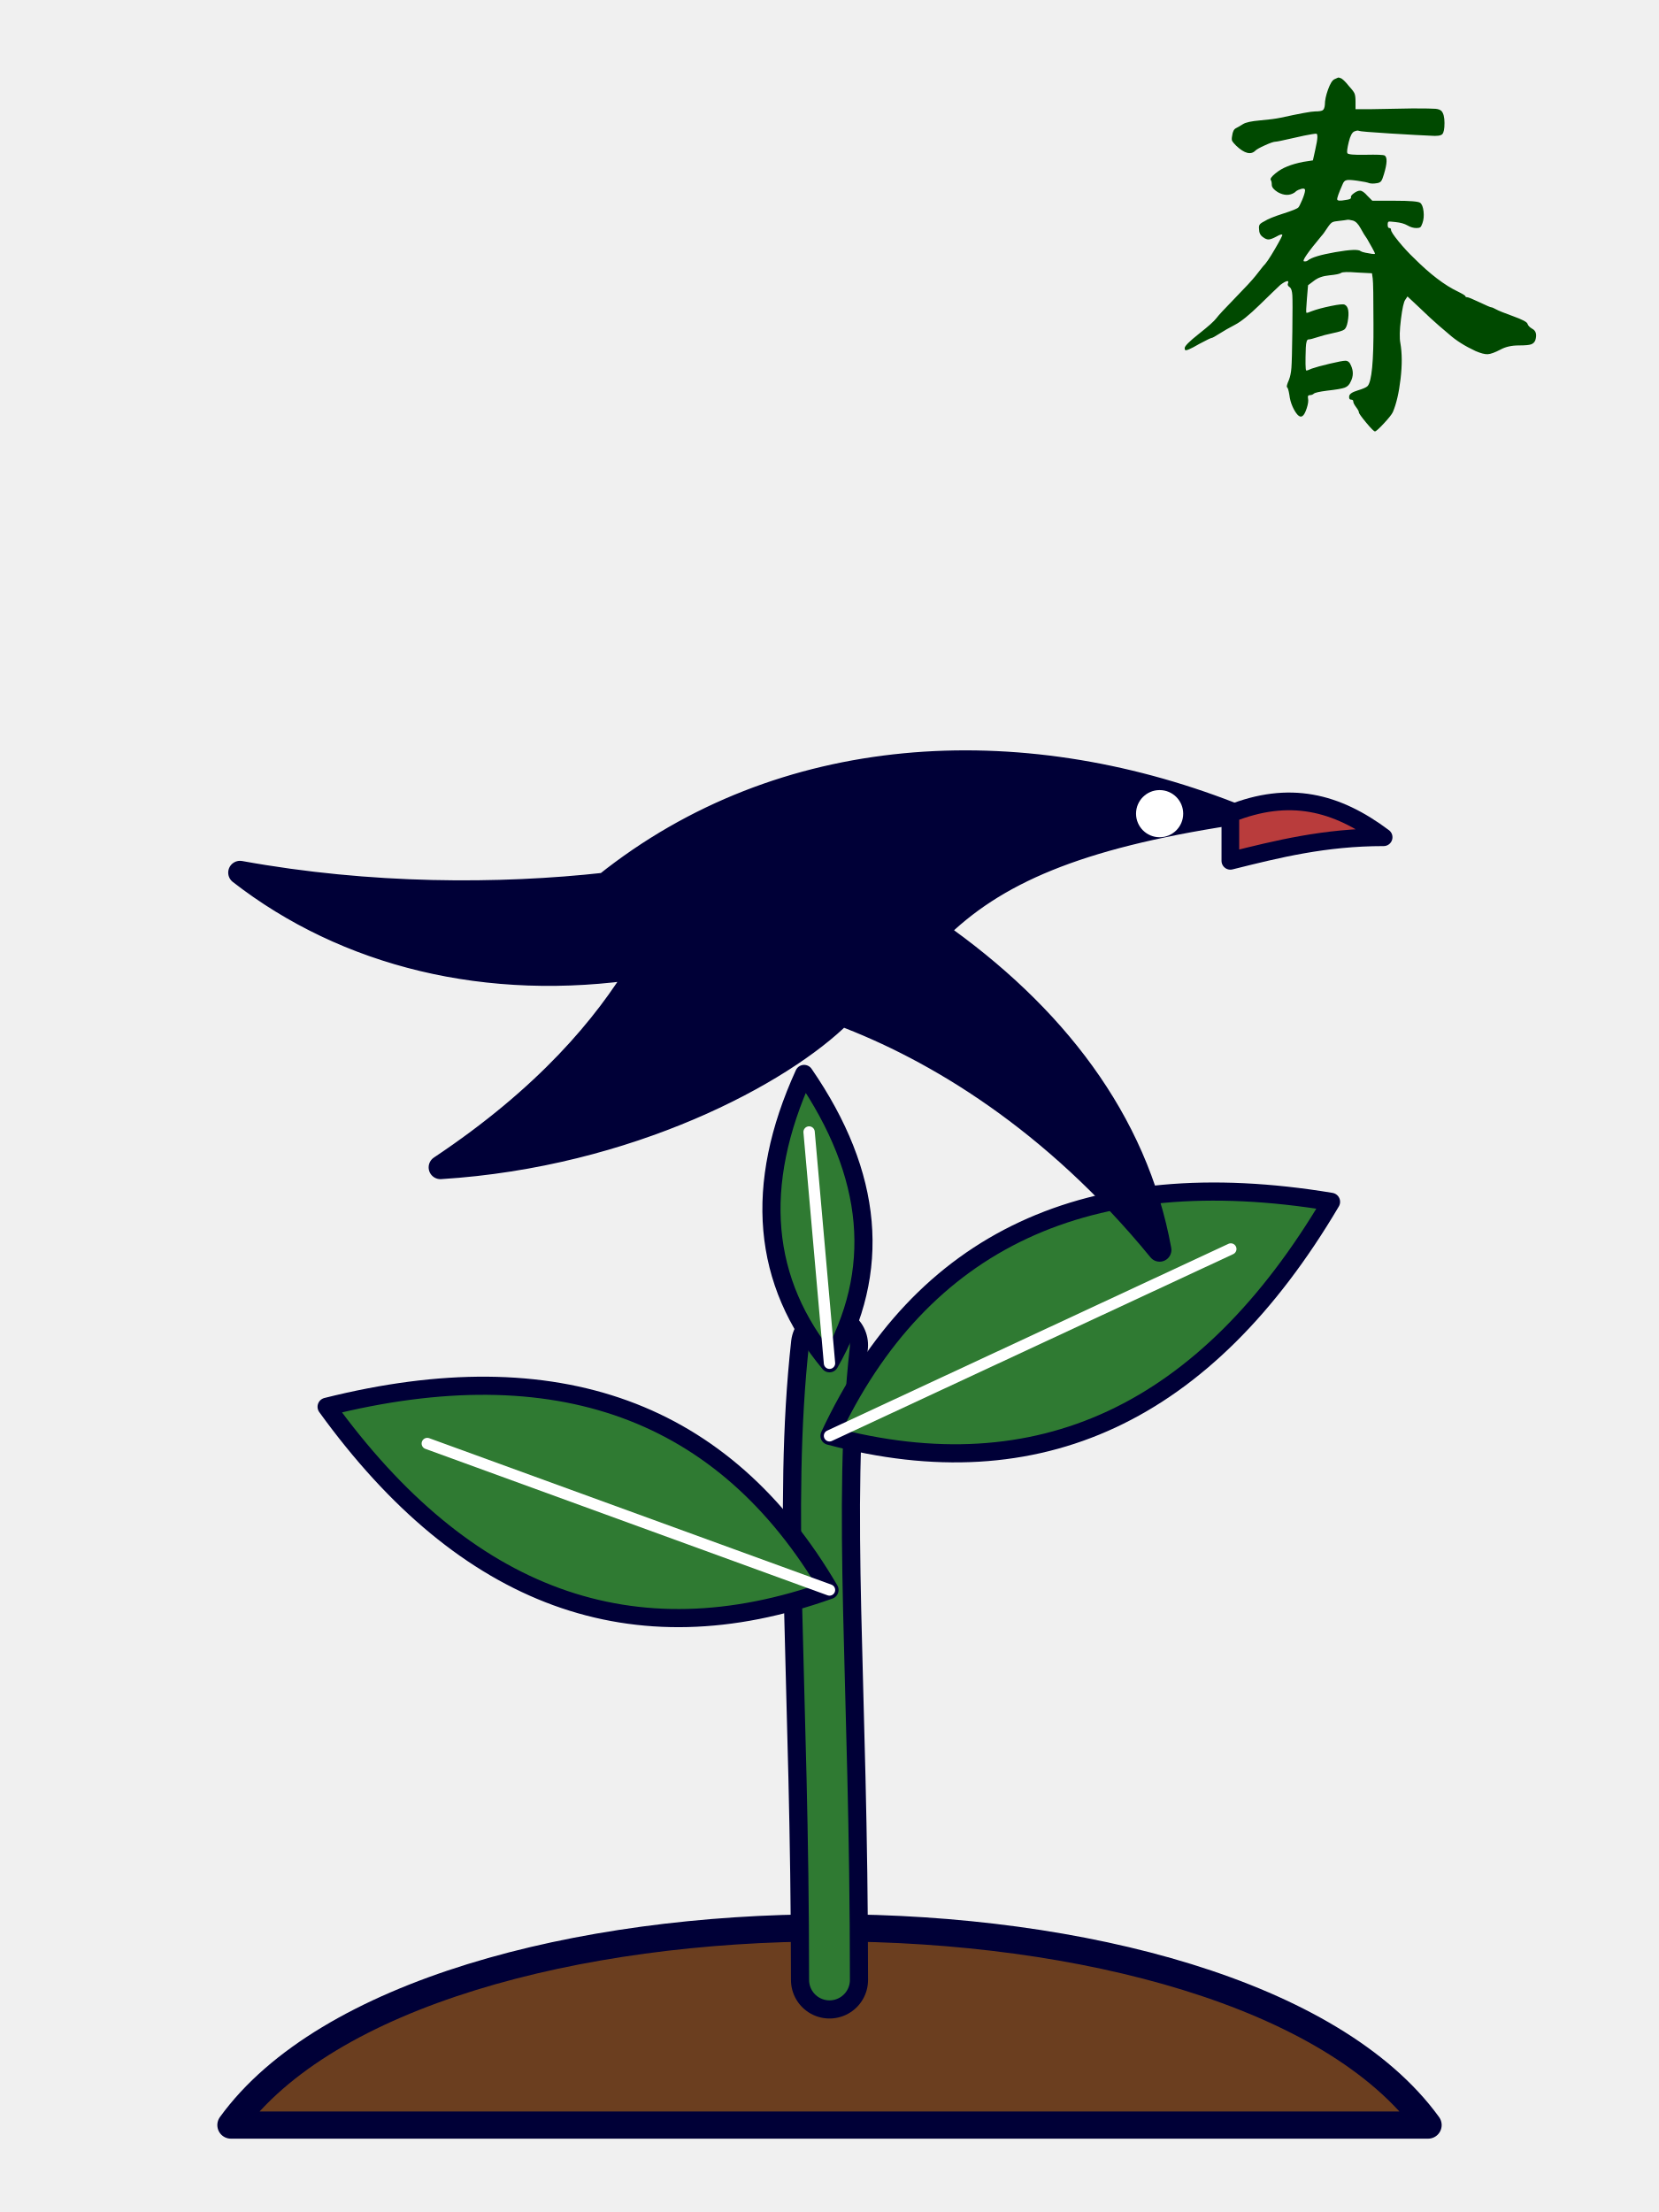
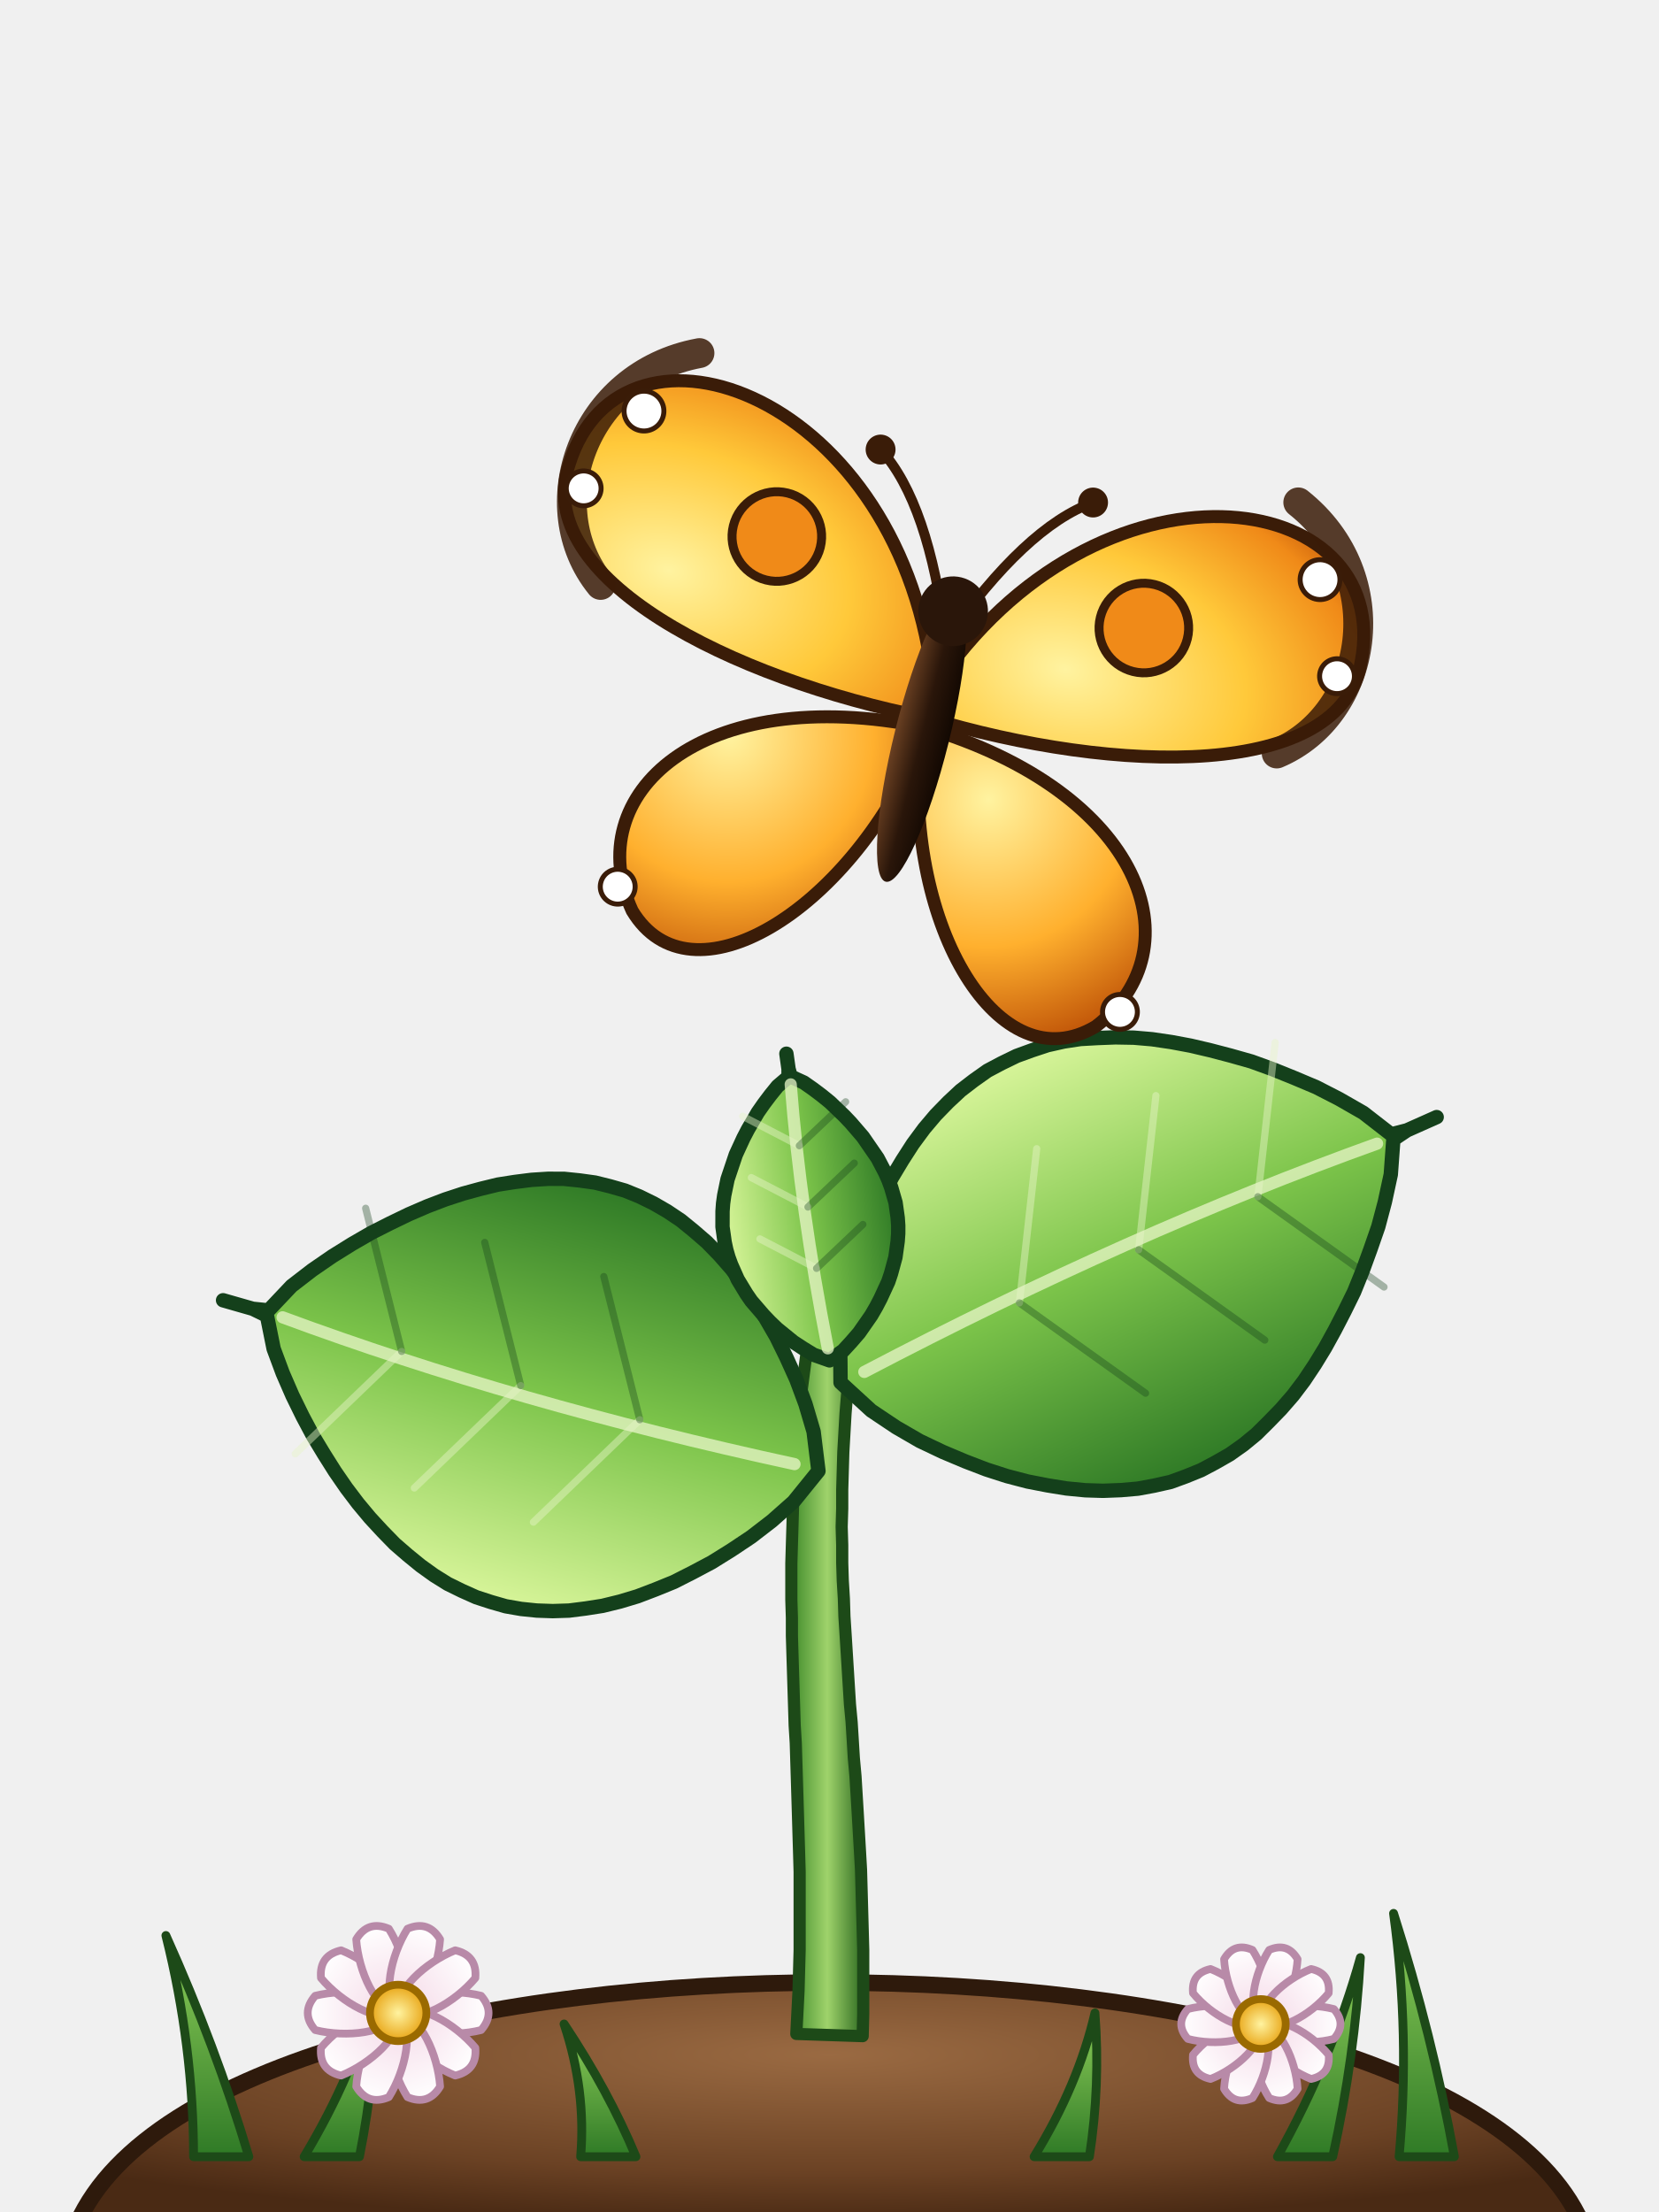
<svg xmlns="http://www.w3.org/2000/svg" width="300" height="400" viewBox="0 0 300 400">
-   <g transform="translate(150 258) scale(0.82) translate(-150 -244)">
-     <path d="M18 398 C60 340 240 340 282 398Z" fill="#6b3e1f" stroke="#000037" stroke-width="6" stroke-linecap="round" stroke-linejoin="round" />
-     <path d="M150 366 C150 300 146 262 150 226" fill="none" stroke="#000037" stroke-width="17" stroke-linecap="round" stroke-linejoin="round" />
-     <path d="M150 366 C150 300 146 262 150 226" fill="none" stroke="#2f7a32" stroke-width="9" stroke-linecap="round" stroke-linejoin="round" />
-     <path d="M150.0,280.0 Q85.1,303.2 39.1,239.6 Q115.2,220.5 150.0,280.0Z" fill="#2f7a32" stroke="#000037" stroke-width="4" stroke-linecap="round" stroke-linejoin="round" />
-     <path d="M150.0,280.0 L61.3,247.7" fill="none" stroke="#ffffff" stroke-width="2.5" stroke-linecap="round" stroke-linejoin="round" />
-     <path d="M150.0,246.0 Q180.3,181.1 260.6,194.4 Q219.2,264.5 150.0,246.0Z" fill="#2f7a32" stroke="#000037" stroke-width="4" stroke-linecap="round" stroke-linejoin="round" />
-     <path d="M150.0,246.0 L238.5,204.8" fill="none" stroke="#ffffff" stroke-width="2.5" stroke-linecap="round" stroke-linejoin="round" />
-     <path d="M150.0,230.0 Q127.6,203.1 144.4,166.2 Q167.4,199.6 150.0,230.0Z" fill="#2f7a32" stroke="#000037" stroke-width="4" stroke-linecap="round" stroke-linejoin="round" />
-     <path d="M150.0,230.0 L145.5,179.0" fill="none" stroke="#ffffff" stroke-width="2.5" stroke-linecap="round" stroke-linejoin="round" />
-     <g transform="translate(150 140) scale(1.3) translate(-158 -140)">
-       <path d="M120 128 C150 104 190 102 226 116 C200 120 186 126 176 136 C196 150 210 168 214 190 C196 168 176 156 160 150 C150 160 124 174 92 176 C110 164 120 152 126 142 C100 146 76 140 58 126 C80 130 102 130 120 128Z" fill="#000037" stroke="#000037" stroke-width="4" stroke-linecap="round" stroke-linejoin="round" />
-       <path d="M226 116 C236 112 244 114 252 120 C242 120 234 122 226 124Z" fill="#b93c3c" stroke="#000037" stroke-width="3" stroke-linecap="round" stroke-linejoin="round" />
-       <circle cx="214.0" cy="116.0" r="4.0" fill="#ffffff" stroke="#ffffff" stroke-width="0" />
-     </g>
+   <defs>
+     <radialGradient id="g0" cx="0.5" cy="0.3" r="0.7">
+       <stop offset="0" stop-color="#9a6a42" />
+       <stop offset="0.7" stop-color="#6b4224" />
+       <stop offset="1" stop-color="#4a2a14" />
+     </radialGradient>
+     <linearGradient id="g1" x1="0" y1="1" x2="0" y2="0">
+       <stop offset="0" stop-color="#2f7a26" />
+       <stop offset="1" stop-color="#8fcf5a" />
+     </linearGradient>
+     <linearGradient id="g2" x1="0" y1="0" x2="1" y2="0">
+       <stop offset="0" stop-color="#3f8a2a" />
+       <stop offset="0.5" stop-color="#9fd36b" />
+       <stop offset="1" stop-color="#2e6a20" />
+     </linearGradient>
+     <linearGradient id="g3" x1="0" y1="0" x2="0" y2="1">
+       <stop offset="0" stop-color="#d8f59a" />
+       <stop offset="0.5" stop-color="#7cc44a" />
+       <stop offset="1" stop-color="#2f7a26" />
+     </linearGradient>
+     <linearGradient id="g4" x1="0" y1="0" x2="0" y2="1">
+       <stop offset="0" stop-color="#d8f59a" />
+       <stop offset="0.5" stop-color="#7cc44a" />
+       <stop offset="1" stop-color="#2f7a26" />
+     </linearGradient>
+     <linearGradient id="g5" x1="0" y1="0" x2="0" y2="1">
+       <stop offset="0" stop-color="#d8f59a" />
+       <stop offset="0.5" stop-color="#7cc44a" />
+       <stop offset="1" stop-color="#2f7a26" />
+     </linearGradient>
+     <linearGradient id="g6" x1="0" y1="0" x2="1" y2="0">
+       <stop offset="0" stop-color="#f4d7e6" />
+       <stop offset="1" stop-color="#ffffff" />
+     </linearGradient>
+     <radialGradient id="g7" cx="0.5" cy="0.5" r="0.5">
+       <stop offset="0" stop-color="#fff3a0" />
+       <stop offset="1" stop-color="#e8a414" />
+     </radialGradient>
+     <linearGradient id="g8" x1="0" y1="0" x2="1" y2="0">
+       <stop offset="0" stop-color="#f4d7e6" />
+       <stop offset="1" stop-color="#ffffff" />
+     </linearGradient>
+     <radialGradient id="g9" cx="0.5" cy="0.5" r="0.5">
+       <stop offset="0" stop-color="#fff3a0" />
+       <stop offset="1" stop-color="#e8a414" />
+     </radialGradient>
+     <radialGradient id="g10" cx="0.3" cy="0.7" r="0.9">
+       <stop offset="0" stop-color="#fff3a0" />
+       <stop offset="0.5" stop-color="#ffc93a" />
+       <stop offset="0.85" stop-color="#f08a18" />
+       <stop offset="1" stop-color="#c45a0a" />
+     </radialGradient>
+     <radialGradient id="g11" cx="0.3" cy="0.2" r="0.9">
+       <stop offset="0" stop-color="#fff3a0" />
+       <stop offset="0.6" stop-color="#ffb02e" />
+       <stop offset="1" stop-color="#c45a0a" />
+     </radialGradient>
+     <linearGradient id="g12" x1="0" y1="0" x2="1" y2="0">
+       <stop offset="0" stop-color="#6a4022" />
+       <stop offset="0.5" stop-color="#2a160a" />
+       <stop offset="1" stop-color="#120802" />
+     </linearGradient>
+   </defs>
+   <path d="M14,402 C40,344 260,344 286,402Z" fill="url(#g0)" stroke="#2e1a0c" stroke-width="3" stroke-linejoin="round" stroke-linecap="round" />
+   <path d="M35,390 Q35.0,370.0 30,350 Q39.0,370.0 45,390Z" fill="url(#g1)" stroke="#1d4a18" stroke-width="1.6" stroke-linejoin="round" stroke-linecap="round" />
+   <path d="M55,390 Q64.0,375.0 68,360 Q68.0,375.0 65,390Z" fill="url(#g1)" stroke="#1d4a18" stroke-width="1.6" stroke-linejoin="round" stroke-linecap="round" />
+   <path d="M231,390 Q241.0,372.0 246,354 Q245.0,372.0 241,390Z" fill="url(#g1)" stroke="#1d4a18" stroke-width="1.6" stroke-linejoin="round" stroke-linecap="round" />
+   <path d="M253,390 Q255.0,368.0 252,346 Q259.0,368.0 263,390Z" fill="url(#g1)" stroke="#1d4a18" stroke-width="1.6" stroke-linejoin="round" stroke-linecap="round" />
+   <path d="M105,390 Q106.0,378.0 102,366 Q110.0,378.0 115,390Z" fill="url(#g1)" stroke="#1d4a18" stroke-width="1.6" stroke-linejoin="round" stroke-linecap="round" />
+   <path d="M187,390 Q195.0,377.0 198,364 Q199.0,377.0 197,390Z" fill="url(#g1)" stroke="#1d4a18" stroke-width="1.6" stroke-linejoin="round" stroke-linecap="round" />
+   <path d="M156,368.2 L156.1,364.2 L156.1,360.3 L156.1,356.4 L156.1,352.6 L156,348.9 L155.9,345.3 L155.8,341.7 L155.7,338.1 L155.5,334.6 L155.3,331.2 L155.1,327.8 L154.9,324.5 L154.7,321.2 L154.4,317.9 L154.2,314.6 L154,311.4 L153.7,308.2 L153.5,305 L153.3,301.8 L153.1,298.6 L152.9,295.4 L152.7,292.3 L152.6,289.1 L152.4,285.8 L152.3,282.6 L152.3,279.4 L152.2,276.1 L152.3,272.8 L152.3,269.4 L152.4,266 L152.5,262.6 L152.7,259.1 L152.9,255.6 L153.2,251.9 L153.6,248.3 L154,244.5 L146,243.5 L145.5,247.3 L145,251.1 L144.6,254.8 L144.3,258.5 L144,262.1 L143.7,265.6 L143.5,269.1 L143.4,272.6 L143.3,276 L143.2,279.3 L143.1,282.7 L143.1,286 L143.1,289.3 L143.2,292.6 L143.2,295.8 L143.3,299.1 L143.4,302.3 L143.5,305.5 L143.6,308.7 L143.7,312 L143.9,315.2 L144,318.5 L144.1,321.7 L144.2,325 L144.3,328.3 L144.4,331.7 L144.5,335 L144.6,338.5 L144.6,341.9 L144.6,345.4 L144.6,349 L144.6,352.6 L144.5,356.3 L144.4,360 L144.2,363.9 L144,367.8Z" fill="url(#g2)" stroke="#1d4a18" stroke-width="2.2" stroke-linejoin="round" stroke-linecap="round" />
+   <g transform="translate(148 266) rotate(196)">
+     <path d="M0,-0 L2.8,-6.6 L5.6,-11 L8.4,-14.8 L11.2,-18.1 L14,-21.2 L16.8,-23.9 L19.6,-26.5 L22.4,-28.7 L25.2,-30.8 L28,-32.6 L30.8,-34.2 L33.6,-35.5 L36.4,-36.7 L39.2,-37.6 L42,-38.3 L44.8,-38.8 L47.6,-39.1 L50.4,-39.1 L53.2,-39 L56,-38.6 L58.8,-38.1 L61.6,-37.3 L64.4,-36.3 L67.2,-35.1 L70,-33.8 L72.8,-32.2 L75.6,-30.5 L78.4,-28.6 L81.2,-26.5 L84,-24.2 L86.8,-21.7 L89.6,-19.1 L92.4,-16.2 L95.2,-13.1 L98,-9.7 L100.8,-5.9 L103.6,-0.5 L106.4,-0 L109.2,-0 L112,-0 L112,0 L109.2,0 L106.4,0 L103.6,0.5 L100.8,5.9 L98,9.7 L95.2,13.1 L92.4,16.2 L89.6,19.1 L86.8,21.7 L84,24.2 L81.2,26.5 L78.4,28.6 L75.6,30.5 L72.8,32.2 L70,33.8 L67.2,35.1 L64.4,36.3 L61.6,37.3 L58.8,38.1 L56,38.6 L53.2,39 L50.4,39.1 L47.6,39.1 L44.8,38.8 L42,38.3 L39.2,37.6 L36.4,36.7 L33.6,35.5 L30.8,34.2 L28,32.6 L25.2,30.8 L22.4,28.7 L19.6,26.5 L16.8,23.9 L14,21.2 L11.2,18.1 L8.4,14.8 L5.6,11 L2.8,6.6 L0,0Z" fill="url(#g3)" stroke="#14401b" stroke-width="2.6" stroke-linejoin="round" stroke-linecap="round" />
+     <path d="M4.5,0 Q56,-3.4 100.8,0" fill="none" stroke="#e8f5c8" stroke-width="2.2" stroke-linecap="round" stroke-linejoin="round" stroke-opacity="0.75" />
+     <path d="M33.6,0 L47,-23.1" fill="none" stroke="#e8f5c8" stroke-width="1.3" stroke-linecap="round" stroke-linejoin="round" stroke-opacity="0.45" />
+     <path d="M33.6,0 L47,23.1" fill="none" stroke="#14401b" stroke-width="1.3" stroke-linecap="round" stroke-linejoin="round" stroke-opacity="0.35" />
+     <path d="M56,0 L69.4,-23.1" fill="none" stroke="#e8f5c8" stroke-width="1.3" stroke-linecap="round" stroke-linejoin="round" stroke-opacity="0.45" />
+     <path d="M56,0 L69.4,23.1" fill="none" stroke="#14401b" stroke-width="1.3" stroke-linecap="round" stroke-linejoin="round" stroke-opacity="0.35" />
+     <path d="M78.4,0 L91.8,-23.1" fill="none" stroke="#e8f5c8" stroke-width="1.3" stroke-linecap="round" stroke-linejoin="round" stroke-opacity="0.45" />
+     <path d="M78.4,0 L91.8,23.1" fill="none" stroke="#14401b" stroke-width="1.3" stroke-linecap="round" stroke-linejoin="round" stroke-opacity="0.35" />
  </g>
-   <path d="M405 754Q405 771 413.5 794.5Q422 818 430.5 822.0Q439 826 440.5 826.5Q442 827 447 825Q454 823 470 803Q482 790 484.5 783.5Q487 777 487 763V742H530L640 744Q690 744 701.0 743.0Q712 742 717 737Q725 728 725 705Q725 681 719.0 675.0Q713 669 688 671Q661 672 579 677Q499 682 496.0 684.0Q493 686 484.0 682.5Q475 679 469.0 654.5Q463 630 465.0 624.5Q467 619 513.5 620.0Q560 621 565 618Q576 611 563 568Q559 554 555.5 549.5Q552 545 544 544Q532 542 524 544Q517 547 492.5 550.5Q468 554 463 552Q456 551 452 540Q437 506 438.0 500.5Q439 495 460 499Q468 500 471.5 501.5Q475 503 475 506Q473 510 482.5 517.0Q492 524 499 524Q507 524 519 510L532 497H593Q653 497 660.0 491.5Q667 486 669.0 468.5Q671 451 666 437Q663 428 660.0 426.0Q657 424 650 424Q638 424 626.0 431.0Q614 438 594 440Q578 442 575.5 441.0Q573 440 573 433Q573 424 577.5 424.0Q582 424 582 419Q582 413 602.0 388.5Q622 364 643 344Q708 279 761 254Q781 244 781.0 241.5Q781 239 785.5 239.0Q790 239 818.5 225.5Q847 212 850.0 212.0Q853 212 863.0 206.5Q873 201 909.0 188.0Q945 175 947.0 168.0Q949 161 959 155Q975 147 968 124Q965 116 957.0 113.0Q949 110 924 110Q895 110 875 99Q852 87 840.5 86.5Q829 86 808 95Q765 115 737 140Q732 144 710.0 163.0Q688 182 657 212L626 241L620 232Q614 224 608.5 180.0Q603 136 607 116Q614 76 607.5 20.5Q601 -35 587 -68Q583 -77 563.0 -98.5Q543 -120 539 -120Q535 -120 515.5 -96.5Q496 -73 496 -69Q496 -65 488.5 -55.0Q481 -45 481.0 -40.0Q481 -35 475.0 -35.0Q469 -35 470.0 -26.0Q471 -17 492.5 -10.5Q514 -4 519 1Q536 18 535 167Q535 275 533 289L531 303L492 305Q454 308 448.5 304.0Q443 300 417.0 297.5Q391 295 376 283L360 271L357 235Q354 199 355.5 197.5Q357 196 371 202Q390 209 421.5 215.5Q453 222 458 219Q473 212 466 173Q463 157 457.0 152.5Q451 148 427 143Q403 138 385.0 132.0Q367 126 361.0 126.0Q355 126 354 104Q352 47 355 43Q357 42 370 48Q384 53 417.5 61.0Q451 69 460 69Q470 69 475 56Q485 34 474 13Q469 1 458.0 -3.0Q447 -7 411 -11Q380 -15 375.5 -19.0Q371 -23 364.5 -23.0Q358 -23 360.0 -32.0Q362 -41 356.5 -58.0Q351 -75 345 -79Q339 -83 332.0 -75.5Q325 -68 318.5 -53.5Q312 -39 310 -22Q307 -4 304.0 -2.0Q301 0 309 18Q314 31 315.5 50.0Q317 69 318 147Q319 228 318.0 244.0Q317 260 312 265Q304 270 306 275Q309 283 304 282Q298 281 286 272Q272 259 230.5 218.5Q189 178 165.0 165.5Q141 153 123.0 141.5Q105 130 102.0 130.0Q99 130 69 114Q33 93 31 98Q30 100 30 103Q30 111 68.0 141.0Q106 171 114.5 182.5Q123 194 164.5 236.5Q206 279 219.5 296.0Q233 313 240 322Q250 331 271.5 368.0Q293 405 291 406Q289 409 275 401Q262 394 255.0 393.5Q248 393 239 400Q229 407 229 421Q228 429 230.5 433.0Q233 437 243 442Q257 451 293.0 462.5Q329 474 334 479Q337 482 344.0 498.5Q351 515 352 524Q353 534 334 526Q329 524 324 519Q304 506 279 520Q263 530 263.0 539.5Q263 549 260 553Q258 558 272.5 570.0Q287 582 305 589Q322 596 347 601L373 605L379 632Q385 658 385 668Q385 675 383.0 676.0Q381 677 370 675Q356 673 317.0 664.0Q278 655 273 655Q266 655 245.0 645.5Q224 636 219 631Q201 613 168 644Q159 653 157.0 657.0Q155 661 157 671Q159 687 167.0 691.0Q175 695 186.0 702.0Q197 709 232.0 712.0Q267 715 286 719Q364 736 379 736Q394 736 399.0 739.0Q404 742 405 754ZM518 395Q510 406 500.5 423.5Q491 441 480.0 444.0Q469 447 464.5 446.0Q460 445 442 443Q430 442 425.0 439.5Q420 437 412 425Q401 408 396 403Q341 337 349 335Q355 334 359 337Q373 349 433.0 359.5Q493 370 501 362Q504 360 513.5 358.0Q523 356 530.5 355.0Q538 354 539 355Q539 358 531.0 372.0Q523 386 518 395Z" fill="#004900" transform="translate(212.2 69.9) scale(0.0676 -0.0676)" />
+   <g transform="translate(152 250) rotate(-24)">
+     <path d="M0,-0 L3,-6.9 L5.9,-11.5 L8.8,-15.5 L11.8,-19 L14.8,-22.2 L17.7,-25.1 L20.6,-27.7 L23.6,-30.1 L26.6,-32.2 L29.5,-34.1 L32.5,-35.8 L35.4,-37.2 L38.4,-38.4 L41.3,-39.4 L44.2,-40.1 L47.2,-40.7 L50.1,-40.9 L53.1,-41 L56,-40.8 L59,-40.5 L62,-39.9 L64.9,-39.1 L67.8,-38 L70.8,-36.8 L73.8,-35.4 L76.7,-33.8 L79.7,-31.9 L82.6,-29.9 L85.5,-27.7 L88.5,-25.3 L91.5,-22.8 L94.4,-20 L97.3,-17 L100.3,-13.8 L103.2,-10.2 L106.2,-6.1 L109.2,-0.5 L112.1,-0 L115,-0 L118,-0 L118,0 L115,0 L112.1,0 L109.2,0.5 L106.2,6.1 L103.2,10.2 L100.3,13.8 L97.3,17 L94.4,20 L91.5,22.8 L88.5,25.3 L85.5,27.7 L82.6,29.9 L79.7,31.9 L76.7,33.8 L73.8,35.4 L70.8,36.8 L67.8,38 L64.9,39.1 L62,39.9 L59,40.5 L56,40.8 L53.1,41 L50.1,40.9 L47.2,40.7 L44.2,40.1 L41.3,39.4 L38.4,38.4 L35.4,37.2 L32.5,35.8 L29.5,34.1 L26.6,32.2 L23.6,30.1 L20.6,27.7 L17.7,25.1 L14.8,22.2 L11.8,19 L8.8,15.5 L5.9,11.5 L3,6.9 L0,0Z" fill="url(#g4)" stroke="#14401b" stroke-width="2.6" stroke-linejoin="round" stroke-linecap="round" />
+     <path d="M4.7,0 Q59,-3.5 106.2,0" fill="none" stroke="#e8f5c8" stroke-width="2.2" stroke-linecap="round" stroke-linejoin="round" stroke-opacity="0.75" />
+     <path d="M35.4,0 L49.6,-24.2" fill="none" stroke="#e8f5c8" stroke-width="1.3" stroke-linecap="round" stroke-linejoin="round" stroke-opacity="0.45" />
+     <path d="M35.4,0 L49.6,24.2" fill="none" stroke="#14401b" stroke-width="1.3" stroke-linecap="round" stroke-linejoin="round" stroke-opacity="0.35" />
+     <path d="M59,0 L73.2,-24.2" fill="none" stroke="#e8f5c8" stroke-width="1.3" stroke-linecap="round" stroke-linejoin="round" stroke-opacity="0.45" />
+     <path d="M59,0 L73.2,24.2" fill="none" stroke="#14401b" stroke-width="1.3" stroke-linecap="round" stroke-linejoin="round" stroke-opacity="0.35" />
+     <path d="M82.6,0 L96.8,-24.2" fill="none" stroke="#e8f5c8" stroke-width="1.3" stroke-linecap="round" stroke-linejoin="round" stroke-opacity="0.45" />
+     <path d="M82.6,0 L96.8,24.2" fill="none" stroke="#14401b" stroke-width="1.3" stroke-linecap="round" stroke-linejoin="round" stroke-opacity="0.35" />
+   </g>
+   <g transform="translate(150 246) rotate(-98)">
+     <path d="M0,-0 L1.4,-2.7 L2.8,-4.4 L4.2,-6 L5.6,-7.3 L7,-8.6 L8.4,-9.7 L9.8,-10.7 L11.2,-11.6 L12.6,-12.5 L14,-13.2 L15.4,-13.8 L16.8,-14.4 L18.2,-14.8 L19.6,-15.2 L21,-15.5 L22.4,-15.7 L23.8,-15.8 L25.2,-15.8 L26.6,-15.8 L28,-15.6 L29.4,-15.4 L30.8,-15.1 L32.2,-14.7 L33.6,-14.2 L35,-13.7 L36.4,-13 L37.8,-12.3 L39.2,-11.6 L40.6,-10.7 L42,-9.8 L43.4,-8.8 L44.8,-7.7 L46.2,-6.6 L47.6,-5.3 L49,-3.9 L50.4,-2.4 L51.8,-0.2 L53.2,-0 L54.6,-0 L56,-0 L56,0 L54.6,0 L53.2,0 L51.8,0.2 L50.4,2.4 L49,3.9 L47.6,5.3 L46.2,6.6 L44.8,7.7 L43.4,8.8 L42,9.8 L40.6,10.7 L39.2,11.6 L37.8,12.3 L36.4,13 L35,13.7 L33.6,14.2 L32.2,14.7 L30.8,15.1 L29.4,15.4 L28,15.6 L26.6,15.8 L25.2,15.8 L23.8,15.8 L22.4,15.7 L21,15.5 L19.6,15.2 L18.2,14.8 L16.8,14.4 L15.4,13.8 L14,13.2 L12.6,12.5 L11.2,11.6 L9.8,10.7 L8.4,9.7 L7,8.6 L5.6,7.3 L4.2,6 L2.8,4.4 L1.4,2.7 L0,0Z" fill="url(#g5)" stroke="#14401b" stroke-width="2.6" stroke-linejoin="round" stroke-linecap="round" />
+     <path d="M2.2,0 Q28,-1.4 50.4,0" fill="none" stroke="#e8f5c8" stroke-width="2.2" stroke-linecap="round" stroke-linejoin="round" stroke-opacity="0.75" />
+     <path d="M16.8,0 L23.5,-9.4" fill="none" stroke="#e8f5c8" stroke-width="1.3" stroke-linecap="round" stroke-linejoin="round" stroke-opacity="0.45" />
+     <path d="M16.8,0 L23.5,9.4" fill="none" stroke="#14401b" stroke-width="1.3" stroke-linecap="round" stroke-linejoin="round" stroke-opacity="0.35" />
+     <path d="M28,0 L34.7,-9.4" fill="none" stroke="#e8f5c8" stroke-width="1.3" stroke-linecap="round" stroke-linejoin="round" stroke-opacity="0.45" />
+     <path d="M28,0 L34.7,9.4" fill="none" stroke="#14401b" stroke-width="1.3" stroke-linecap="round" stroke-linejoin="round" stroke-opacity="0.35" />
+     <path d="M39.2,0 L45.9,-9.4" fill="none" stroke="#e8f5c8" stroke-width="1.3" stroke-linecap="round" stroke-linejoin="round" stroke-opacity="0.45" />
+     <path d="M39.2,0 L45.9,9.4" fill="none" stroke="#14401b" stroke-width="1.3" stroke-linecap="round" stroke-linejoin="round" stroke-opacity="0.35" />
+   </g>
+   <g transform="translate(72 364) rotate(0)">
+     <path d="M0,0 C1.7,-3.7 9.4,-4.5 15,-3.1 Q17.7,0 15,3.1 C9.4,4.5 1.7,3.7 0,0Z" fill="url(#g6)" stroke="#b88aa8" stroke-width="1.4" stroke-linejoin="round" stroke-linecap="round" />
+   </g>
+   <g transform="translate(72 364) rotate(36)">
+     <path d="M0,0 C1.7,-3.7 9.4,-4.5 15,-3.1 Q17.7,0 15,3.1 C9.4,4.5 1.7,3.7 0,0Z" fill="url(#g6)" stroke="#b88aa8" stroke-width="1.4" stroke-linejoin="round" stroke-linecap="round" />
+   </g>
+   <g transform="translate(72 364) rotate(72)">
+     <path d="M0,0 C1.7,-3.7 9.4,-4.5 15,-3.1 Q17.7,0 15,3.1 C9.4,4.5 1.7,3.7 0,0Z" fill="url(#g6)" stroke="#b88aa8" stroke-width="1.4" stroke-linejoin="round" stroke-linecap="round" />
+   </g>
+   <g transform="translate(72 364) rotate(108)">
+     <path d="M0,0 C1.7,-3.7 9.4,-4.5 15,-3.1 Q17.7,0 15,3.1 C9.4,4.5 1.7,3.7 0,0Z" fill="url(#g6)" stroke="#b88aa8" stroke-width="1.4" stroke-linejoin="round" stroke-linecap="round" />
+   </g>
+   <g transform="translate(72 364) rotate(144)">
+     <path d="M0,0 C1.7,-3.7 9.4,-4.5 15,-3.1 Q17.7,0 15,3.1 C9.4,4.5 1.7,3.7 0,0Z" fill="url(#g6)" stroke="#b88aa8" stroke-width="1.4" stroke-linejoin="round" stroke-linecap="round" />
+   </g>
+   <g transform="translate(72 364) rotate(180)">
+     <path d="M0,0 C1.7,-3.7 9.4,-4.5 15,-3.1 Q17.7,0 15,3.1 C9.4,4.5 1.7,3.7 0,0Z" fill="url(#g6)" stroke="#b88aa8" stroke-width="1.4" stroke-linejoin="round" stroke-linecap="round" />
+   </g>
+   <g transform="translate(72 364) rotate(216)">
+     <path d="M0,0 C1.7,-3.7 9.4,-4.5 15,-3.1 Q17.7,0 15,3.1 C9.4,4.5 1.7,3.7 0,0Z" fill="url(#g6)" stroke="#b88aa8" stroke-width="1.4" stroke-linejoin="round" stroke-linecap="round" />
+   </g>
+   <g transform="translate(72 364) rotate(252)">
+     <path d="M0,0 C1.7,-3.7 9.4,-4.5 15,-3.1 Q17.7,0 15,3.1 C9.4,4.5 1.7,3.7 0,0Z" fill="url(#g6)" stroke="#b88aa8" stroke-width="1.4" stroke-linejoin="round" stroke-linecap="round" />
+   </g>
+   <g transform="translate(72 364) rotate(288)">
+     <path d="M0,0 C1.7,-3.7 9.4,-4.5 15,-3.1 Q17.7,0 15,3.1 C9.4,4.5 1.7,3.7 0,0Z" fill="url(#g6)" stroke="#b88aa8" stroke-width="1.4" stroke-linejoin="round" stroke-linecap="round" />
+   </g>
+   <g transform="translate(72 364) rotate(324)">
+     <path d="M0,0 C1.7,-3.7 9.4,-4.5 15,-3.1 Q17.7,0 15,3.1 C9.4,4.5 1.7,3.7 0,0Z" fill="url(#g6)" stroke="#b88aa8" stroke-width="1.4" stroke-linejoin="round" stroke-linecap="round" />
+   </g>
+   <circle cx="72" cy="364" r="5.1" fill="url(#g7)" stroke="#9a6a00" stroke-width="1.4" />
+   <g transform="translate(228 366) rotate(0)">
+     <path d="M0,0 C1.5,-3.2 8.2,-4 13.2,-2.7 Q15.6,0 13.2,2.7 C8.2,4 1.5,3.2 0,0Z" fill="url(#g8)" stroke="#b88aa8" stroke-width="1.4" stroke-linejoin="round" stroke-linecap="round" />
+   </g>
+   <g transform="translate(228 366) rotate(36)">
+     <path d="M0,0 C1.5,-3.2 8.2,-4 13.2,-2.7 Q15.6,0 13.2,2.7 C8.2,4 1.5,3.2 0,0Z" fill="url(#g8)" stroke="#b88aa8" stroke-width="1.4" stroke-linejoin="round" stroke-linecap="round" />
+   </g>
+   <g transform="translate(228 366) rotate(72)">
+     <path d="M0,0 C1.5,-3.2 8.2,-4 13.2,-2.7 Q15.6,0 13.2,2.7 C8.2,4 1.5,3.2 0,0Z" fill="url(#g8)" stroke="#b88aa8" stroke-width="1.4" stroke-linejoin="round" stroke-linecap="round" />
+   </g>
+   <g transform="translate(228 366) rotate(108)">
+     <path d="M0,0 C1.5,-3.2 8.2,-4 13.2,-2.7 Q15.6,0 13.2,2.7 C8.2,4 1.5,3.2 0,0Z" fill="url(#g8)" stroke="#b88aa8" stroke-width="1.4" stroke-linejoin="round" stroke-linecap="round" />
+   </g>
+   <g transform="translate(228 366) rotate(144)">
+     <path d="M0,0 C1.5,-3.2 8.2,-4 13.2,-2.7 Q15.6,0 13.2,2.7 C8.2,4 1.5,3.2 0,0Z" fill="url(#g8)" stroke="#b88aa8" stroke-width="1.4" stroke-linejoin="round" stroke-linecap="round" />
+   </g>
+   <g transform="translate(228 366) rotate(180)">
+     <path d="M0,0 C1.5,-3.2 8.2,-4 13.2,-2.7 Q15.6,0 13.2,2.7 C8.2,4 1.5,3.2 0,0Z" fill="url(#g8)" stroke="#b88aa8" stroke-width="1.4" stroke-linejoin="round" stroke-linecap="round" />
+   </g>
+   <g transform="translate(228 366) rotate(216)">
+     <path d="M0,0 C1.5,-3.2 8.2,-4 13.2,-2.7 Q15.6,0 13.2,2.7 C8.2,4 1.5,3.2 0,0Z" fill="url(#g8)" stroke="#b88aa8" stroke-width="1.4" stroke-linejoin="round" stroke-linecap="round" />
+   </g>
+   <g transform="translate(228 366) rotate(252)">
+     <path d="M0,0 C1.5,-3.2 8.2,-4 13.2,-2.7 Q15.6,0 13.2,2.7 C8.2,4 1.5,3.2 0,0Z" fill="url(#g8)" stroke="#b88aa8" stroke-width="1.4" stroke-linejoin="round" stroke-linecap="round" />
+   </g>
+   <g transform="translate(228 366) rotate(288)">
+     <path d="M0,0 C1.5,-3.2 8.2,-4 13.2,-2.7 Q15.6,0 13.2,2.7 C8.2,4 1.5,3.2 0,0Z" fill="url(#g8)" stroke="#b88aa8" stroke-width="1.4" stroke-linejoin="round" stroke-linecap="round" />
+   </g>
+   <g transform="translate(228 366) rotate(324)">
+     <path d="M0,0 C1.5,-3.2 8.2,-4 13.2,-2.7 Q15.6,0 13.2,2.7 C8.2,4 1.5,3.2 0,0Z" fill="url(#g8)" stroke="#b88aa8" stroke-width="1.4" stroke-linejoin="round" stroke-linecap="round" />
+   </g>
+   <circle cx="228" cy="366" r="4.5" fill="url(#g9)" stroke="#9a6a00" stroke-width="1.4" />
+   <g transform="translate(168 128) rotate(14) scale(0.9 0.9)">
+     <path d="M0,4 C-46,6 -64,34 -48,54 C-32,70 -6,44 0,8Z" fill="url(#g11)" stroke="#3a1c08" stroke-width="2.6" stroke-linejoin="round" stroke-linecap="round" />
+     <path d="M0,-4 C-20,-60 -80,-66 -82,-30 C-84,-6 -40,4 0,2Z" fill="url(#g10)" stroke="#3a1c08" stroke-width="2.6" stroke-linejoin="round" stroke-linecap="round" />
+     <path d="M-62,-58 C-84,-48 -86,-20 -70,-8" fill="none" stroke="#3a1c08" stroke-width="6" stroke-linecap="round" stroke-linejoin="round" stroke-opacity="0.85" />
+     <circle cx="-70" cy="-44" r="4" fill="#ffffff" stroke="#3a1c08" stroke-width="1" />
+     <circle cx="-78" cy="-26" r="3.5" fill="#ffffff" stroke="#3a1c08" stroke-width="1" />
+     <circle cx="-52" cy="50" r="3.5" fill="#ffffff" stroke="#3a1c08" stroke-width="1" />
+     <circle cx="-38" cy="-26" r="9" fill="#f08a18" stroke="#3a1c08" stroke-width="1.8" />
+     <path d="M0,-14 Q-10,-40 -22,-48" fill="none" stroke="#3a1c08" stroke-width="2" stroke-linecap="round" stroke-linejoin="round" />
+     <circle cx="-22" cy="-48" r="3" fill="#3a1c08" />
+     <path d="M0,4 C46,6 64,34 48,54 C32,70 6,44 0,8Z" fill="url(#g11)" stroke="#3a1c08" stroke-width="2.6" stroke-linejoin="round" stroke-linecap="round" />
+     <path d="M0,-4 C20,-60 80,-66 82,-30 C84,-6 40,4 0,2Z" fill="url(#g10)" stroke="#3a1c08" stroke-width="2.6" stroke-linejoin="round" stroke-linecap="round" />
+     <path d="M62,-58 C84,-48 86,-20 70,-8" fill="none" stroke="#3a1c08" stroke-width="6" stroke-linecap="round" stroke-linejoin="round" stroke-opacity="0.85" />
+     <circle cx="70" cy="-44" r="4" fill="#ffffff" stroke="#3a1c08" stroke-width="1" />
+     <circle cx="78" cy="-26" r="3.5" fill="#ffffff" stroke="#3a1c08" stroke-width="1" />
+     <circle cx="52" cy="50" r="3.5" fill="#ffffff" stroke="#3a1c08" stroke-width="1" />
+     <circle cx="38" cy="-26" r="9" fill="#f08a18" stroke="#3a1c08" stroke-width="1.8" />
+     <path d="M0,-14 Q10,-40 22,-48" fill="none" stroke="#3a1c08" stroke-width="2" stroke-linecap="round" stroke-linejoin="round" />
+     <circle cx="22" cy="-48" r="3" fill="#3a1c08" />
+     <ellipse cx="0" cy="6" rx="5.5" ry="30" fill="url(#g12)" />
+     <circle cx="0" cy="-20" r="7" fill="#2a160a" />
+   </g>
</svg>
